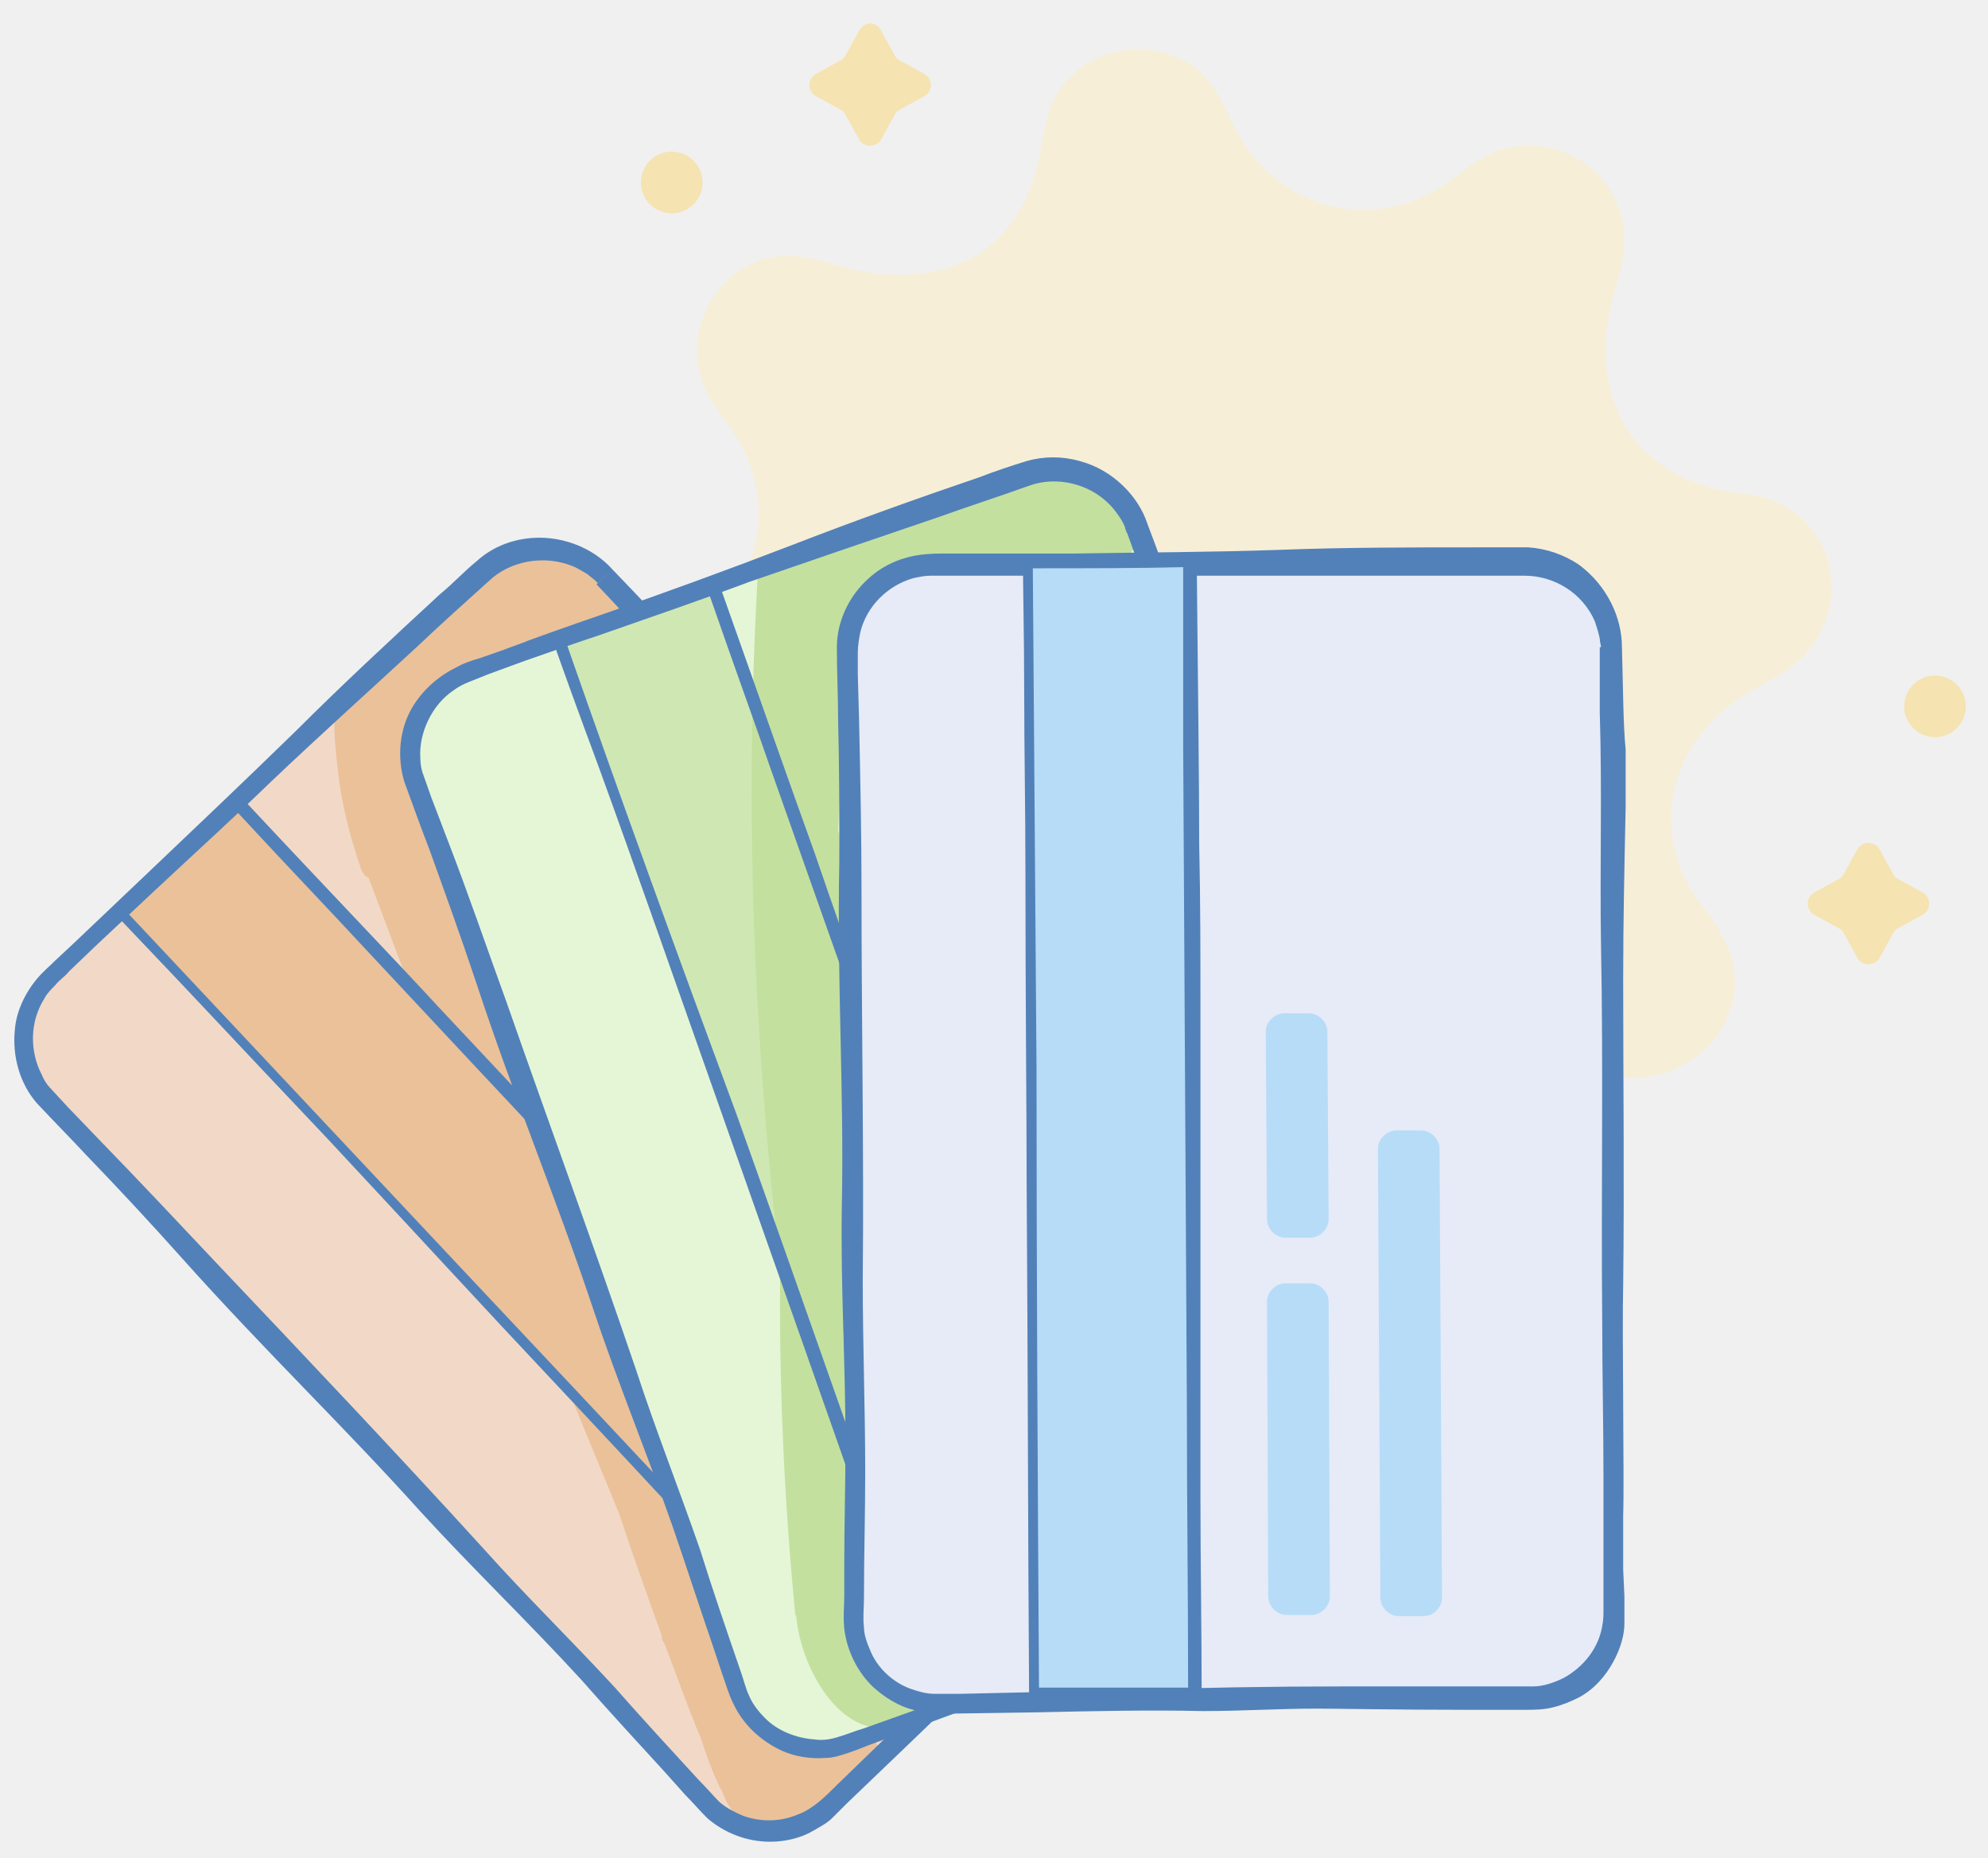
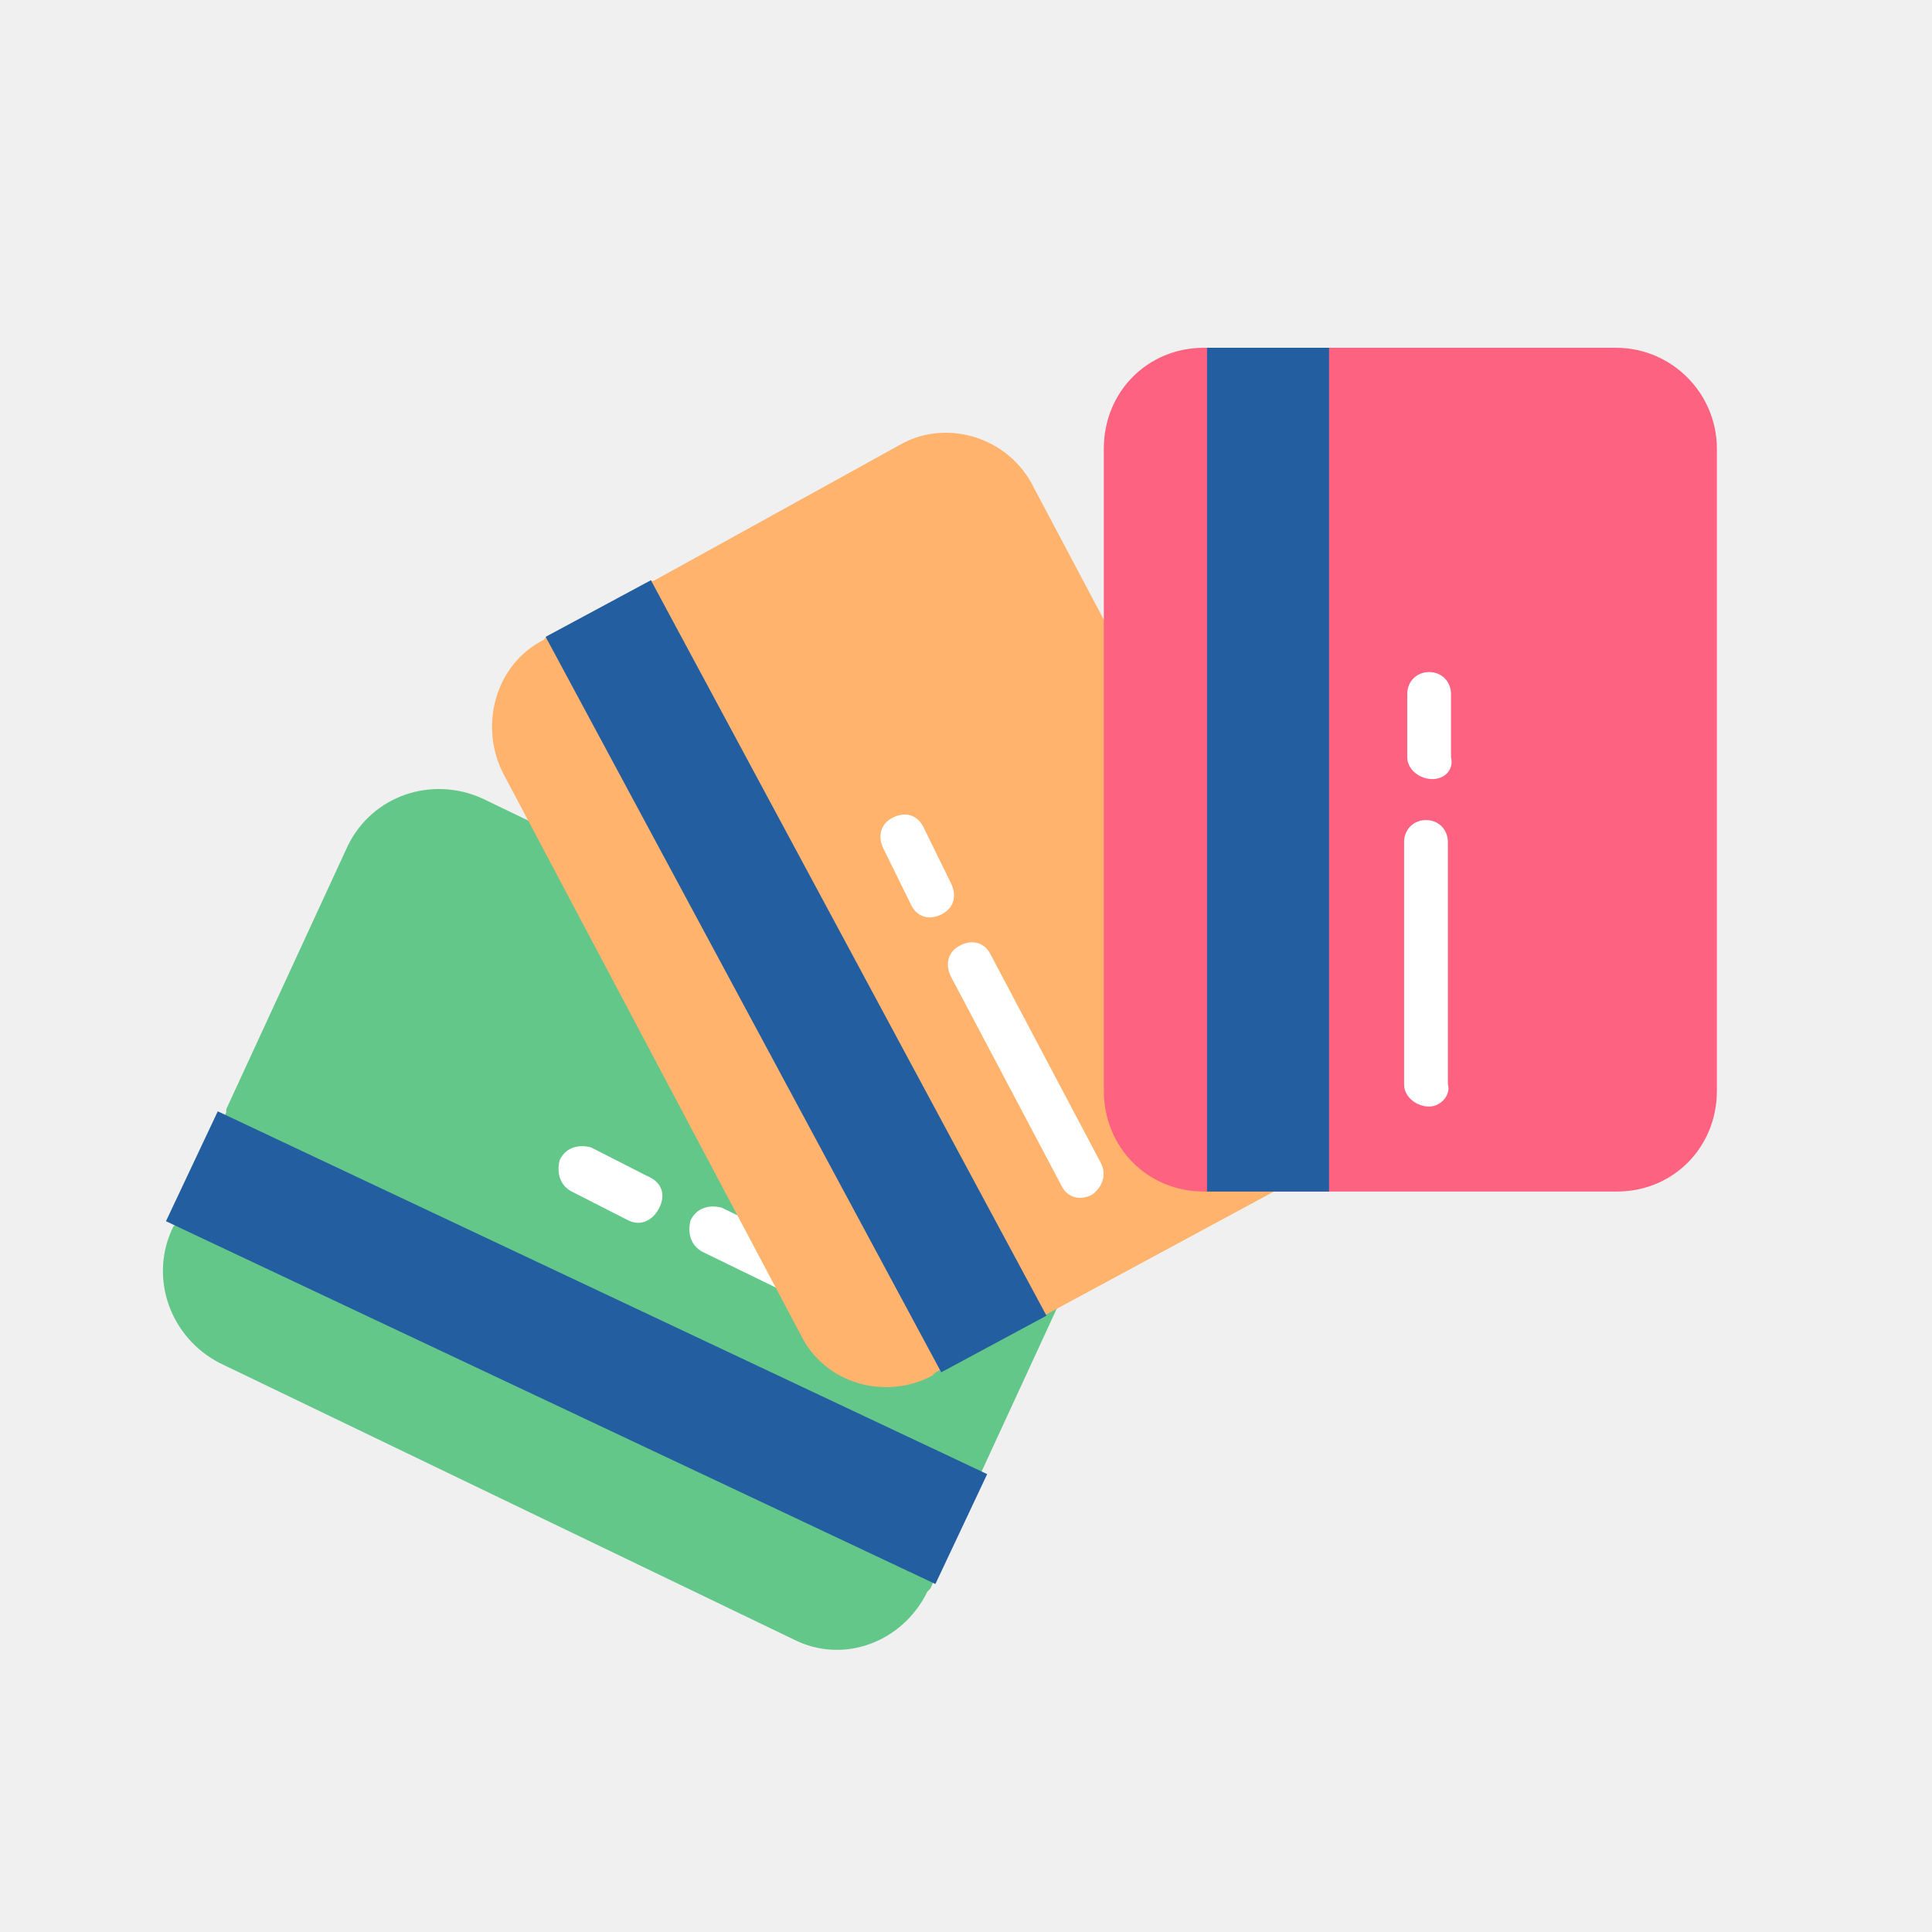
- <svg xmlns="http://www.w3.org/2000/svg" id="Layer_1" viewBox="0 0 161.3 150.7">
-   <style>.st0{fill:#f5e3b1}.st1{fill:#f7eed7}.st2{fill:#f2d9c7}.st3{fill:#ebc19a}.st4{fill:#5281b9}.st5{fill:#e5f6d7}.st6{fill:#cfe8b3}.st7{fill:#f3ead3}.st8{fill:#c4e09f}.st9{fill:#e6ebf7}.st10{fill:#b7dcf8}</style>
-   <circle class="st0" cx="54.5" cy="14.8" r="2.5" />
-   <path class="st0" d="M71.5 2.5l1.1 2c.1.2.2.3.4.4L75 6c.7.4.7 1.4 0 1.8l-2 1.1c-.2.1-.3.2-.4.4l-1.1 2c-.4.7-1.4.7-1.8 0l-1.1-2c-.1-.2-.2-.3-.4-.4l-2-1.1c-.7-.4-.7-1.4 0-1.8l2-1.1c.2-.1.3-.2.4-.4l1.1-2c.4-.8 1.4-.8 1.8 0z" />
-   <circle class="st0" cx="157" cy="57.3" r="2.5" />
-   <path class="st0" d="M152.5 68.9l1.1 2c.1.2.2.3.4.4l2 1.1c.7.4.7 1.4 0 1.8l-2 1.1c-.2.1-.3.2-.4.4l-1.1 2c-.4.7-1.4.7-1.8 0l-1.1-2c-.1-.2-.2-.3-.4-.4l-2-1.1c-.7-.4-.7-1.4 0-1.8l2-1.1c.2-.1.3-.2.4-.4l1.1-2c.4-.7 1.4-.7 1.8 0z" />
-   <path class="st1" d="M141.9 40.1c-4.5-.3-9.1-2.6-10.8-7.1-1.2-3.1-1-6.6 0-9.7.8-2.7 1.1-5.1-.3-7.6-1.7-3.1-5.4-4.5-8.8-3.6-2.2.6-3.7 2.3-5.6 3.4-5.9 3.3-12.9 1.1-16.1-4.9-1.2-2.3-1.9-4.6-4.5-5.8-2.9-1.4-6.5-.9-8.8 1.3-2.2 2-2.2 4.5-2.8 7.2-.7 3.1-2.5 6.1-5.3 7.6-3.1 1.7-7 1.7-10.4.8-2.7-.8-5.2-1.6-7.9-.1-3.3 1.8-4.9 5.9-3.6 9.4.7 1.9 2.2 3.4 3.2 5.2 1.5 3 1.7 5.9.9 8.6-1 3-3.3 5.7-6.4 7.5-1.9 1.1-3.7 1.8-5 3.8-2 3.2-1.4 7.4 1.4 9.9 1.7 1.6 3.8 1.8 5.9 2.2 2.4.4 4.8 1.4 6.6 3 2.8 2.5 3.7 6.3 3.3 9.9-.2 2.4-1.5 4.7-1.6 7.1-.1 4.1 3 7.3 6.9 7.9 3.1.5 5-.8 7.4-2.4 5.8-4 12.5-2.7 16.6 3 1 1.4 1.6 3.1 2.6 4.5 2.3 3.1 6.6 4.1 9.9 2.2 4.9-2.7 3.6-8.3 6.1-12.6 1.9-3.2 5.2-4.9 8.9-5.1 2.9-.1 4.9 1 7.7 1.6 3.8.7 7.9-1.8 9-5.5 1-3.1-.3-5.8-2.2-8.2-4.2-5.3-3.2-12 1.9-16.2 1.3-1 2.6-1.7 4-2.5 3-1.6 4.9-4.8 4.4-8.3-.3-3.4-3.2-6.1-6.6-6.5z" />
-   <path class="st2" d="M49 46.9l53.5 57.1c2.6 2.8 2.5 7.3-.3 9.9l-35 32.8c-2.8 2.6-7.3 2.5-9.9-.3L3.7 89.3c-2.6-2.8-2.5-7.3.3-9.9l35-32.8c2.9-2.7 7.3-2.5 10 .3z" />
-   <path transform="rotate(-43.128 45.877 103.132)" class="st3" d="M39.3 57.2h13.1V149H39.3z" />
-   <path class="st3" d="M69.6 141c-.7.3-1.4.6-2.1 1-.2-.2-.5-.3-.9-.3h-.7c-.2 0-.5.1-.6.2-.9-.4-1.9-.7-2.9-1-1.6-2.7-3.1-5.4-4.4-8.2.1-.3.2-.6 0-1-1.8-5.2-3.7-10.4-5.7-15.6l-2.1-5.7c-.1-.3-.4-.6-.6-.7-.9-2.8-1.7-5.5-2.6-8.3l-.3-.6-2.1-6.9c-.1-.4-.4-.7-.7-.9-.7-2.6-1.5-5.2-2.1-7.8-.2-.6-.6-.9-1-1-1-3.9-2.2-7.7-3.7-11.4-.1-.4-.4-.6-.7-.8l-1.2-3.6c-.1-.2-.1-.3-.2-.4-.3-1-.6-2-1.1-2.9-.4-1.2-.7-2.4-1.1-3.5.6-1.7 1-3.5 1.6-5.2.4-.3.7-.7 1.1-1 .1 0 .1-.1.2-.1h.1c.1-.1.2-.1.3-.2.8-.3 1.6-.6 2.4-1.1.1-.1.2-.1.4-.2 0 0 .1 0 .1-.1.6-.3 1.3-.6 1.9-.9.6-.3 1.2-.6 1.8-.8h.5c1.1-.2 2.2-.4 3.2-.7.3-.1 1-.5 1.4-.7.4 0 .8.1 1.2.1 1.5.1 2-2 .8-2.8-.4-.3-.8-.4-1.1-.4-.1-.1-.1-.2-.2-.3-1.3-1.4-2.8-2.1-4.7-2.2-.4 0-.8.2-1 .4-1.8-.2-3.4.3-3.9 2.2-.1 0-.1.1-.2.1-.9.4-1.7.8-2.6 1.4-.6.4-.8 1-.7 1.5-.2.3-.5.6-.7.9v.1c-1.6.8-3 1.7-4.1 3.2-.1.1-.1.2-.2.3-.3-.1-.3-.1-.4-.1-.6-.3-1.4-.2-2 .5-1.3 1.8-.8 4.9-.6 6.9.3 2.8 1 5.5 1.9 8.1.1.3.3.6.6.7 6.5 17.3 13.2 34.4 20.3 51.5 1.1 3.3 2.3 6.7 3.5 10v.1c0 .2.1.4.2.5 1 2.6 1.9 5.2 3 7.8.4 1.3.9 2.6 1.5 3.9.1.1.1.2.2.3.3 1 .9 1.8 1.7 2.6.4.3.8.4 1.2.4.3.3.7.5 1.1.4 1.6-.1 3-1 3.6-2.3 1.4-.9 2.7-1.9 4.2-2.5 1.8-.7 1-3.6-.8-2.9z" />
-   <path class="st4" d="M49.7 46.2c-1.6-1.8-4.3-2.9-7.1-2.5-1.4.2-2.8.8-3.9 1.8-1.1.9-1.9 1.8-3 2.7-3.9 3.6-8 7.4-11.7 11.1-4 3.9-8 7.7-12 11.5l-6 5.7-1.5 1.4c-.5.5-1 .9-1.5 1.5-1 1.2-1.7 2.7-1.8 4.2-.2 2.1.4 4.3 1.8 5.9 1.4 1.5 2.7 2.8 4 4.2 2.7 2.8 5.3 5.6 7.8 8.4 6.8 7.6 13 13.5 19.3 20.5 4.3 4.7 8.8 9 13.1 13.7 2.2 2.5 4.5 5 6.7 7.4l1.7 1.9c.6.6 1.1 1.2 1.8 1.9 1.4 1.2 3.2 1.9 5.1 1.9 1.2 0 2.5-.3 3.5-.9.5-.3 1.1-.6 1.5-1l1.2-1.2 4.8-4.6c3.2-3.1 6.4-6.1 9.7-9.2 2.3-2.1 4.4-4.3 6.7-6.4 1-.9 4.9-4.4 9.1-8.3 1.1-1 2.2-2 3.2-2.9.5-.5 1.1-1.1 1.5-1.7.5-.6.8-1.3 1-2 .4-1.4.4-2.8.1-4-.3-1.2-.9-2.2-1.4-2.9-.5-.6-1-1.1-1.5-1.6l-1.5-1.6c-1-1-2-2.1-3-3.2-1.7-2-10.2-10.9-12.7-13.7-5.5-6.2-11.4-12.3-17-18.4-3.1-3.4-6.2-6.8-9.3-10.3-1-1.1-2.2-2.3-3.2-3.4-1.1-1.3-3-3.3-5.5-5.9l-1.3 1.2c1.8 1.9 2.8 3 3.6 3.9 4.5 4.6 8.5 9.1 12.9 13.7 7 7.3 13.9 15 20.9 22.4 2.8 3 5.6 6 8.5 9l4.2 4.5 2.1 2.3 1.1 1.1c.3.4.6.7.8 1.1 1 1.5 1.2 3.5.6 5.1-.3.8-.8 1.6-1.4 2.2-.6.6-1.5 1.4-2.2 2.1-3 2.8-6.1 5.6-9.1 8.4-4.3 4-8.6 8.1-12.8 12.2l-6.4 6.2-3.2 3.1c-.5.5-1.1 1.1-1.6 1.5-.5.4-1.1.8-1.7 1-1.4.6-3 .6-4.4.1-.7-.3-1.3-.6-1.9-1.1-.5-.5-1.1-1.2-1.7-1.8-2.3-2.5-4.6-5-6.8-7.5-3.5-3.8-7.2-7.4-10.6-11.2-7.1-7.8-14.3-15.4-21.6-23.1-3.2-3.4-6.4-6.8-9.7-10.2l-2.5-2.6-1.2-1.3c-.4-.4-.7-.8-.9-1.3-1-1.9-1-4.3.2-6.2.2-.4.6-.8.9-1.1.3-.4.8-.7 1.1-1.1l2.3-2.2c1.6-1.5 3.1-2.9 4.7-4.4 3.1-2.9 6.3-5.8 9.4-8.8 4-3.8 7.9-7.3 11.8-10.9 1.9-1.8 3.9-3.6 5.9-5.4 1.7-1.6 4.4-2.1 6.7-1.2.3.1.8.4 1.3.7.2.2.4.3.6.5l.2.2 1.2-1.1z" />
-   <path class="st4" d="M18.9 64.7c-2.4 2.2-5 4.8-7.5 7.2-.4.4-.9.9-2.2 2.1 1.7 1.8 4.3 4.5 7.4 7.8 3 3.2 6.5 6.9 10 10.6 6.9 7.4 13.9 15 17.4 18.7 9.4 10 18.9 20.3 28.5 30.5 3.4-3.2 6.8-6.4 10.2-9.5-3.8-4-7.5-8.1-11.3-12-9-9.7-17.9-19.2-26.8-28.8-2.9-3.1-6.2-6.6-9.1-9.7-3.4-3.7-8.8-9.3-15.8-16.8l-.8.7c5 5.4 8 8.5 10.3 11 12.5 13.4 24.2 25.8 36.6 39.1 5.1 5.5 10.3 11 15.5 16.5-2.9 2.7-5.9 5.5-8.8 8.2-11.4-12.2-22.9-24.5-34.3-36.6-9.2-9.8-18.7-19.9-27.8-29.6 3.2-3 6.2-5.8 9.2-8.6l-.7-.8z" />
-   <path class="st3" d="M68.3 101.4l16.4 17.5c.6.6.5 1.5-.1 2.1l-1.5 1.4c-.6.6-1.5.5-2.1-.1l-16.4-17.5c-.6-.6-.5-1.5.1-2.1l1.5-1.4c.6-.5 1.6-.5 2.1.1zM53.3 85.4l10.4 11.1c.6.6.5 1.5-.1 2.1l-1.5 1.4c-.6.6-1.5.5-2.1-.1l-10.3-11c-.6-.6-.5-1.5.1-2.1l1.5-1.4c.5-.6 1.5-.6 2 0zM66.5 86.2l24.9 26.5c.6.6.5 1.5-.1 2.1l-1.5 1.4c-.6.6-1.5.5-2.1-.1L62.8 89.6c-.6-.6-.5-1.5.1-2.1l1.5-1.4c.6-.5 1.5-.5 2.1.1z" />
-   <path class="st5" d="M92.2 42.9l26.1 73.8c1.3 3.6-.6 7.6-4.3 8.9l-45.2 16c-3.6 1.3-7.6-.6-8.9-4.3L33.8 63.5c-1.3-3.6.6-7.6 4.3-8.9l45.2-16c3.6-1.3 7.6.6 8.9 4.3z" />
-   <path class="st6" d="M88.1 100.6l8 22.6c.3.8-.1 1.6-.9 1.9l-1.9.7c-.8.3-1.6-.1-1.9-.9l-8-22.6c-.3-.8.1-1.6.9-1.9l1.9-.7c.7-.3 1.6.1 1.9.9z" />
-   <path class="st7" d="M92.7 126c-.2 0-.5-.1-.7-.2-.4-.2-.7-.5-.8-.9l-8-22.6c-.3-.9.1-1.8 1-2.1l1.9-.7c.4-.1.9-.1 1.2.1.4.2.7.5.8.9l8 22.6c.3.9-.1 1.8-1 2.1l-1.9.7c-.1 0-.3.1-.5.1zm-6-26.3c-.1 0-.3 0-.4.1l-1.9.7c-.7.2-1.1 1-.8 1.7l8 22.6c.2.7 1 1.1 1.7.8l1.9-.7c.7-.2 1.1-1 .8-1.7l-8-22.6c-.1-.3-.4-.6-.7-.8-.2 0-.4-.1-.6-.1z" />
-   <path transform="rotate(-19.49 66.825 93.112)" class="st6" d="M60.3 47.2h13.1V139H60.3z" />
-   <path class="st8" d="M91.9 42.6c-.6-.7-1.2-1.3-1.8-2-.3-.3-.6-.4-.9-.5-.7-.5-1.5-1-2.4-1.3-.3-.1-.7-.1-1 .1-2.7-.4-6.3 1-8.5 2.2l-.1.1c-.1.1-.3.1-.4.2-.8.1-1.6.3-2.3.4-1.9.3-3.6.8-5.3 1.7-2 .2-3.3.6-4.9 1.8 0 0 0 .1-.1.1-.7-.9-2.6-.6-2.7.9-1.1 18.9-.4 37.7 1.8 56.5-.1 9.3.3 18.6 1.2 27.9 0 .1 0 .3.1.4.4 4.5 4.1 11.1 9.3 8.5 1.2-.6.9-2.5-.4-2.7-3.7-.9-4-3-4.3-5.3 0-.4 0-.8-.1-1.2-.1-2.8-.2-5.5-.3-8.3.3-4.5.2-9-.4-13.5.1-3.1.1-6.3 0-9.4v-5.1c.2-.2.4-.5.4-.9-.2-5-.3-10.1-.6-15.1 0-3.4 0-6.8-.1-10.2 0-.2 0-.3-.1-.5.2-5.2.5-10.4.9-15.6 0-.3 0-.6-.2-.8.3-.8.6-1.6 1-2.4 1.1-.8 2.2-1.6 3.4-2.3.4-.2.6-.5.7-.9.1 0 .2-.1.3-.1H75.8c.9-.1 1.8-.1 2.7-.2 1.2-.1 2.4-.1 3.5-.2.3.3.7.4 1.3.3 1-.2 2-.3 2.9-.3 1.1 0 2.2.3 3.2.7.4.1.8.1 1.1-.1.6 0 1.1-.3 1.4-.9.5-.4.6-1.4 0-2z" />
-   <path class="st4" d="M93.1 42.5c-.7-2.2-2.8-4.4-5.5-5.1-1.4-.4-2.9-.4-4.3 0-1.3.4-2.5.8-3.8 1.3-5 1.7-10.3 3.6-15.2 5.5-5.2 2-10.4 3.9-15.6 5.7-2.6.9-5.2 1.8-7.8 2.8l-2 .7c-.7.2-1.3.4-2 .8-1.4.7-2.6 1.8-3.4 3.1-1.1 1.8-1.3 4.1-.7 6.1.7 1.9 1.3 3.6 2 5.4 1.3 3.6 2.6 7.2 3.8 10.8 3.2 9.7 6.5 17.5 9.5 26.5 2 6 4.4 11.8 6.5 17.8 1.1 3.2 2.1 6.3 3.2 9.5l.8 2.4c.3.8.5 1.6.9 2.4.8 1.7 2.2 3 3.9 3.8 1.1.5 2.4.7 3.6.6.6 0 1.2-.2 1.8-.4.6-.2 1.1-.4 1.6-.6l6.2-2.3c4.2-1.5 8.3-3.1 12.5-4.5 2.9-1 5.8-2.2 8.7-3.2 1.2-.4 6.2-2.1 11.7-4 1.4-.5 2.8-.9 4.1-1.4.7-.2 1.5-.5 2.1-.9.7-.4 1.2-.9 1.7-1.5 1-1.1 1.5-2.4 1.7-3.7.2-1.2.1-2.3-.1-3.2-.2-.8-.5-1.4-.8-2.1l-.8-2c-.5-1.4-1-2.7-1.4-4.1-.8-2.5-5-14-6.2-17.7-2.6-7.8-5.5-15.7-8.2-23.4-1.5-4.4-3-8.7-4.4-13.2-.5-1.4-1.1-3-1.6-4.4-.3-1.5-1.2-4.1-2.5-7.5l-1.7.6c.9 2.4 1.3 3.9 1.8 5 2.3 6 4.1 11.7 6.3 17.8 3.5 9.5 6.7 19.4 10.2 28.9 1.4 3.9 2.8 7.8 4.1 11.7l2 5.8 1 2.9.5 1.5c.2.5.3.9.3 1.3.3 1.8-.3 3.6-1.5 5-.6.7-1.3 1.2-2.2 1.5-.9.3-1.9.7-2.9 1-3.9 1.3-7.8 2.7-11.7 4-5.6 1.9-11.1 4-16.7 6.1l-8.3 3.1-4.2 1.5c-.7.2-1.4.5-2.1.7-.6.2-1.3.3-1.9.2-1.5-.1-3-.7-4-1.7-.5-.5-1-1.1-1.3-1.8-.3-.6-.5-1.5-.8-2.3-1.1-3.2-2.2-6.4-3.2-9.6-1.7-4.9-3.6-9.7-5.2-14.6-3.4-10-7-19.8-10.5-29.8-1.6-4.4-3.1-8.8-4.8-13.2L35 64.7l-.6-1.7c-.2-.5-.3-1-.3-1.6-.1-1.9.9-4.2 2.7-5.4.4-.3.8-.5 1.3-.7l1.5-.6 3-1.1c2-.7 4-1.4 6.1-2.1 4-1.4 8.1-2.8 12.1-4.3C66 45.4 71 43.7 76 42c2.5-.9 5-1.7 7.5-2.6 2.2-.8 4.9-.2 6.6 1.6.2.2.6.7.9 1.2.1.2.3.5.3.7.1.2.1.3.1.3l1.7-.7z" />
-   <path class="st4" d="M57.5 47.1c-3.1 1.1-6.5 2.4-9.8 3.6-.5.2-1.2.4-2.9 1.1.8 2.3 2.1 5.9 3.7 10.2 1.5 4.1 3.2 8.9 4.9 13.7 3.4 9.6 6.8 19.3 8.5 24.1 4.6 13 9.2 26.2 13.9 39.4 4.4-1.5 8.8-3.1 13.2-4.7-1.8-5.2-3.7-10.4-5.5-15.5-4.3-12.4-8.6-24.8-13-37.2-1.4-4-3-8.5-4.4-12.6-1.7-4.7-4.3-12.1-7.7-21.7l-1 .3c2.4 6.9 3.9 11 5 14.2 6.1 17.3 11.8 33.3 17.9 50.5 2.5 7.1 5 14.2 7.6 21.3-3.8 1.3-7.6 2.7-11.4 4-5.6-15.8-11.1-31.6-16.7-47.3-4.7-12.7-9.4-25.6-13.8-38.2 4.1-1.4 8-2.8 11.9-4.2l-.4-1z" />
-   <path class="st6" d="M80.8 79.9l5.1 14.3c.3.8-.1 1.6-.9 1.9l-2 .7c-.8.3-1.6-.1-1.9-.9L76 81.6c-.3-.8.1-1.6.9-1.9l1.9-.7c.8-.3 1.7.1 2 .9z" />
-   <path class="st7" d="M82.5 97c-.2 0-.5-.1-.7-.2-.4-.2-.7-.5-.8-.9l-5.1-14.3c-.3-.9.1-1.8 1-2.1l1.9-.7c.9-.3 1.8.1 2.1 1L86 94.2c.1.4.1.9-.1 1.2-.2.4-.5.7-.9.8l-1.9.7c-.2.1-.4.1-.6.1zm-3.2-18c-.1 0-.3 0-.4.1l-1.9.7c-.7.2-1.1 1-.8 1.7l5.1 14.3c.1.3.4.6.7.8.3.2.7.2 1 .1l1.9-.7c.3-.1.6-.4.8-.7.2-.3.2-.7.1-1L80.7 80c-.3-.6-.8-1-1.4-1z" />
-   <g>
-     <path class="st6" d="M92.5 85.8l12.1 34.3c.3.8-.1 1.6-.9 1.9l-1.9.7c-.8.3-1.6-.1-1.9-.9L87.8 87.5c-.3-.8.1-1.6.9-1.9l1.9-.7c.8-.2 1.6.2 1.9.9z" />
-     <path class="st7" d="M101.3 122.9c-.2 0-.5-.1-.7-.2-.4-.2-.7-.5-.8-.9L87.6 87.6c-.3-.9.1-1.8 1-2.1l1.9-.7c.4-.1.9-.1 1.2.1.4.2.7.5.8.9l12.1 34.3c.3.9-.1 1.8-1 2.1l-1.9.7h-.4zM91.1 85c-.1 0-.3 0-.4.1l-1.9.7c-.7.2-1.1 1-.8 1.7l12.1 34.3c.1.3.4.6.7.8.3.2.7.2 1 .1l1.9-.7c.7-.2 1.1-1 .8-1.7L92.3 85.9c-.1-.3-.4-.6-.7-.8-.1 0-.3-.1-.5-.1z" />
-   </g>
-   <g>
-     <path class="st9" d="M130.7 52.5l.4 78.3c0 3.8-3.1 7-7 7l-48 .3c-3.8 0-7-3.1-7-7l-.4-78.3c0-3.8 3.1-7 7-7l48-.3c3.8 0 6.9 3.1 7 7z" />
-     <path class="st4" d="M131.6 52.5c0-2.4-1.2-5-3.5-6.7-1.2-.8-2.6-1.3-4.1-1.4h-4c-5.3 0-10.9 0-16.1.2-5.6.2-11.1.2-16.6.3H76.9c-.7 0-1.4 0-2.2.1-1.5.2-3 .8-4.2 1.9-1.6 1.4-2.6 3.5-2.6 5.6 0 2 .1 3.9.1 5.8.1 3.8.1 7.7.1 11.5-.2 10.2.4 18.7.2 28.2-.1 6.4.3 12.6.3 19 0 3.3-.1 6.7-.1 10v2.5c0 .8-.1 1.6 0 2.6.2 1.8 1.1 3.6 2.4 4.8.9.8 2 1.5 3.2 1.8.6.2 1.2.2 1.8.3h1.7l6.7-.1c4.4-.1 8.9-.2 13.3-.1 3.1 0 6.2-.2 9.3-.2 1.3 0 6.6.1 12.4.1h4.4c.7 0 1.5 0 2.3-.2.8-.2 1.5-.5 2.1-.8 1.3-.7 2.2-1.8 2.8-2.9.6-1.1.9-2.2.9-3.1v-2.2l-.1-2.2v-4.4c.1-2.6-.1-14.9 0-18.7.1-8.2 0-16.6 0-24.8 0-4.6.1-9.2.2-13.9v-4.7c-.2-2-.2-4.7-.3-8.3h-1.8v5.3c.2 6.4 0 12.4.1 18.8.2 10.2 0 20.5.1 30.7 0 4.1.1 8.2.1 12.4v10.8c0 .5 0 .9-.1 1.4-.3 1.8-1.5 3.3-3.1 4.2-.8.4-1.7.7-2.5.7H109c-5.9 0-11.8.1-17.7.3l-8.9.2-4.4.1h-2.2c-.7 0-1.3-.2-1.9-.4-1.4-.5-2.6-1.6-3.2-2.9-.3-.7-.6-1.4-.6-2.1-.1-.7 0-1.6 0-2.4 0-3.4.1-6.8.1-10.2 0-5.2-.2-10.3-.2-15.5.1-10.5-.1-21-.1-31.6 0-4.7-.1-9.3-.2-14l-.1-3.6v-1.8c0-.5.1-1.1.2-1.6.5-2.1 2.2-3.8 4.3-4.4.5-.1.9-.2 1.4-.2h48.2c2.4 0 4.7 1.4 5.7 3.7.1.3.3.9.4 1.4 0 .3.1.5.1.7v.3l1.7-.3z" />
-     <path transform="matrix(1 -.00524 .00524 1 -.48 .474)" class="st10" d="M83.6 45.7h13.1v91.8H83.6z" />
-     <path class="st4" d="M96.5 45.1c-3.3 0-6.9.1-10.4.2-.6 0-1.3 0-3.1.1 0 2.4.1 6.3.1 10.8 0 4.4.1 9.5.1 14.5 0 10.2.1 20.5.1 25.5.1 13.7.1 27.7.2 41.7 4.6 0 9.3-.1 14-.1 0-5.5-.1-11-.1-16.5V81.9c0-4.3 0-9-.1-13.3 0-5-.1-12.8-.2-23H96v15.1c.1 18.3.2 35.3.3 53.6 0 7.5.1 15 .1 22.6H84.3c-.1-16.7-.2-33.5-.2-50.2-.1-13.6-.2-27.3-.3-40.6 4.3 0 8.5 0 12.6-.1l.1-.9z" />
-     <path class="st10" d="M107.8 105.6l.1 23.9c0 .8-.7 1.5-1.5 1.5h-2c-.8 0-1.5-.7-1.5-1.5l-.1-23.9c0-.8.7-1.5 1.5-1.5h2c.8 0 1.5.7 1.5 1.5z" />
-     <g>
-       <path class="st10" d="M107.7 83.7l.1 15.2c0 .8-.7 1.5-1.5 1.5h-2c-.8 0-1.5-.7-1.5-1.5l-.1-15.2c0-.8.7-1.5 1.5-1.5h2c.8 0 1.5.7 1.5 1.5z" />
+ <svg xmlns="http://www.w3.org/2000/svg" width="50" height="50" viewBox="0 0 50 50">
+   <g fill="none" fill-rule="evenodd">
+     <g fill-rule="nonzero">
+       <path d="M9 21.89l-3.145 6.817v.082l-1.29 2.875-.081.082c-.645 1.315-.08 2.875 1.21 3.533l14.838 7.146c1.29.657 2.823.082 3.468-1.232l.08-.082 1.291-2.875v-.082l3.145-6.818c.645-1.315.08-2.875-1.21-3.532l-14.838-7.147c-1.29-.575-2.823-.082-3.468 1.232z" fill="#63C78A" />
+       <path fill="#235EA1" d="M4.295 31.605l1.341-2.844 19.912 9.389-1.34 2.844z" />
+       <path d="M24.565 34.786c-.162.328-.484.493-.807.328l-5.564-2.71c-.323-.165-.404-.493-.323-.822.161-.328.484-.41.806-.328l5.565 2.71c.323.165.403.493.323.822zM17.065 31.254c-.162.328-.484.492-.807.328l-1.452-.74c-.322-.163-.403-.492-.322-.82.161-.33.484-.411.806-.33l1.452.74c.403.164.484.493.323.822z" fill="#FFF" />
+       <g>
+         <path d="M23.341 11.484l-6.424 3.548h-.08l-2.696 1.452-.079.08c-1.269.646-1.665 2.259-1.031 3.468l7.693 14.516c.635 1.29 2.22 1.694 3.41 1.049l.08-.08 2.696-1.452h.08l6.424-3.468c1.269-.645 1.665-2.258 1.03-3.468l-7.692-14.516c-.635-1.29-2.221-1.774-3.41-1.13z" fill="#FFB36D" />
+         <path fill="#235EA1" d="M14.121 16.481l2.724-1.465L27.083 34.05l-2.724 1.465z" />
+         <path d="M28.259 30.92c-.318.16-.635.08-.793-.243l-2.856-5.403c-.158-.322-.079-.645.238-.806.318-.162.635-.08.793.242l2.856 5.403c.158.322 0 .645-.238.806zM24.372 23.661c-.317.162-.634.08-.793-.242l-.713-1.451c-.16-.323-.08-.645.237-.807.318-.161.635-.08.794.242l.713 1.452c.159.322.08.645-.238.806z" fill="#FFF" />
+       </g>
+       <g>
+         <path d="M41.843 9H31.158c-1.458 0-2.591 1.14-2.591 2.607V28.23c0 1.466 1.133 2.607 2.59 2.607h10.686c1.457 0 2.59-1.14 2.59-2.607V11.607A2.617 2.617 0 0 0 41.843 9z" fill="#FD6281" />
+         <path fill="#235EA1" d="M31.238 9h3.157v21.837h-3.157z" />
+         <path d="M36.986 28.637c-.324 0-.648-.244-.648-.57v-6.274c0-.326.243-.57.567-.57.324 0 .566.244.566.57v6.274c.081.244-.161.57-.485.57zM37.067 20.163c-.324 0-.648-.244-.648-.57v-1.63c0-.326.243-.57.567-.57.324 0 .566.244.566.57v1.63c.081.326-.162.57-.485.57z" fill="#FFF" />
+       </g>
    </g>
-     <g>
-       <path class="st10" d="M116.8 93.2l.2 36.4c0 .8-.7 1.5-1.5 1.5h-2c-.8 0-1.5-.7-1.5-1.5l-.2-36.4c0-.8.7-1.5 1.5-1.5h2c.8 0 1.5.7 1.5 1.5z" />
-     </g>
+     <path d="M0 0h50v50H0z" />
  </g>
</svg>
